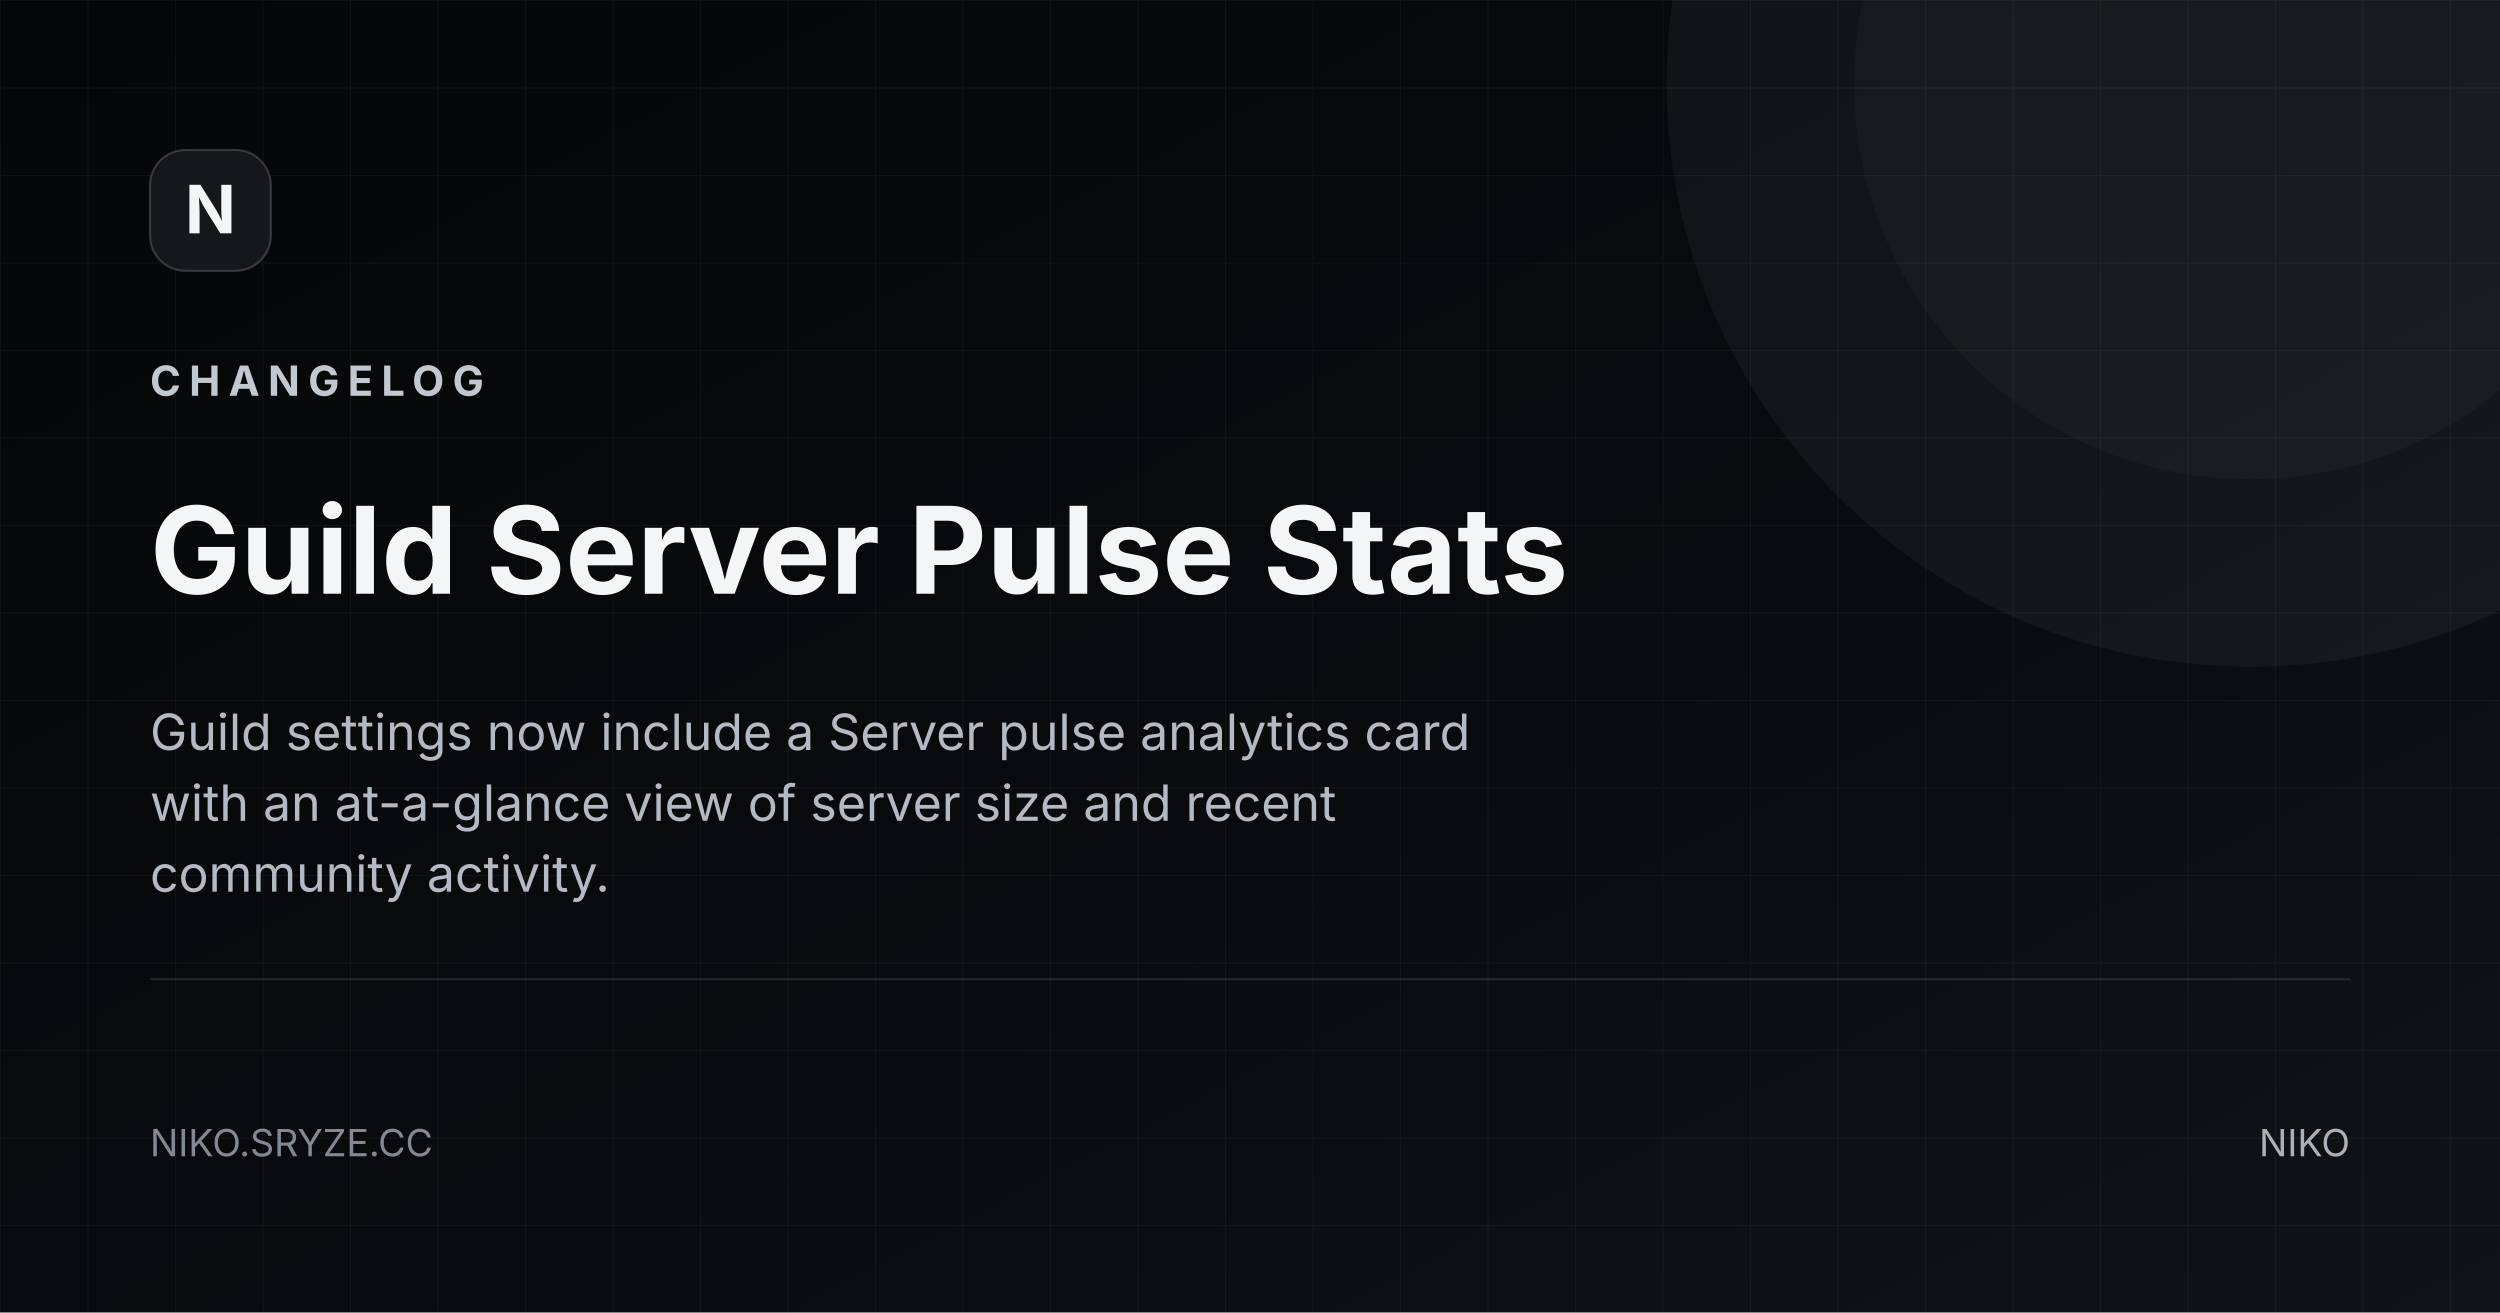
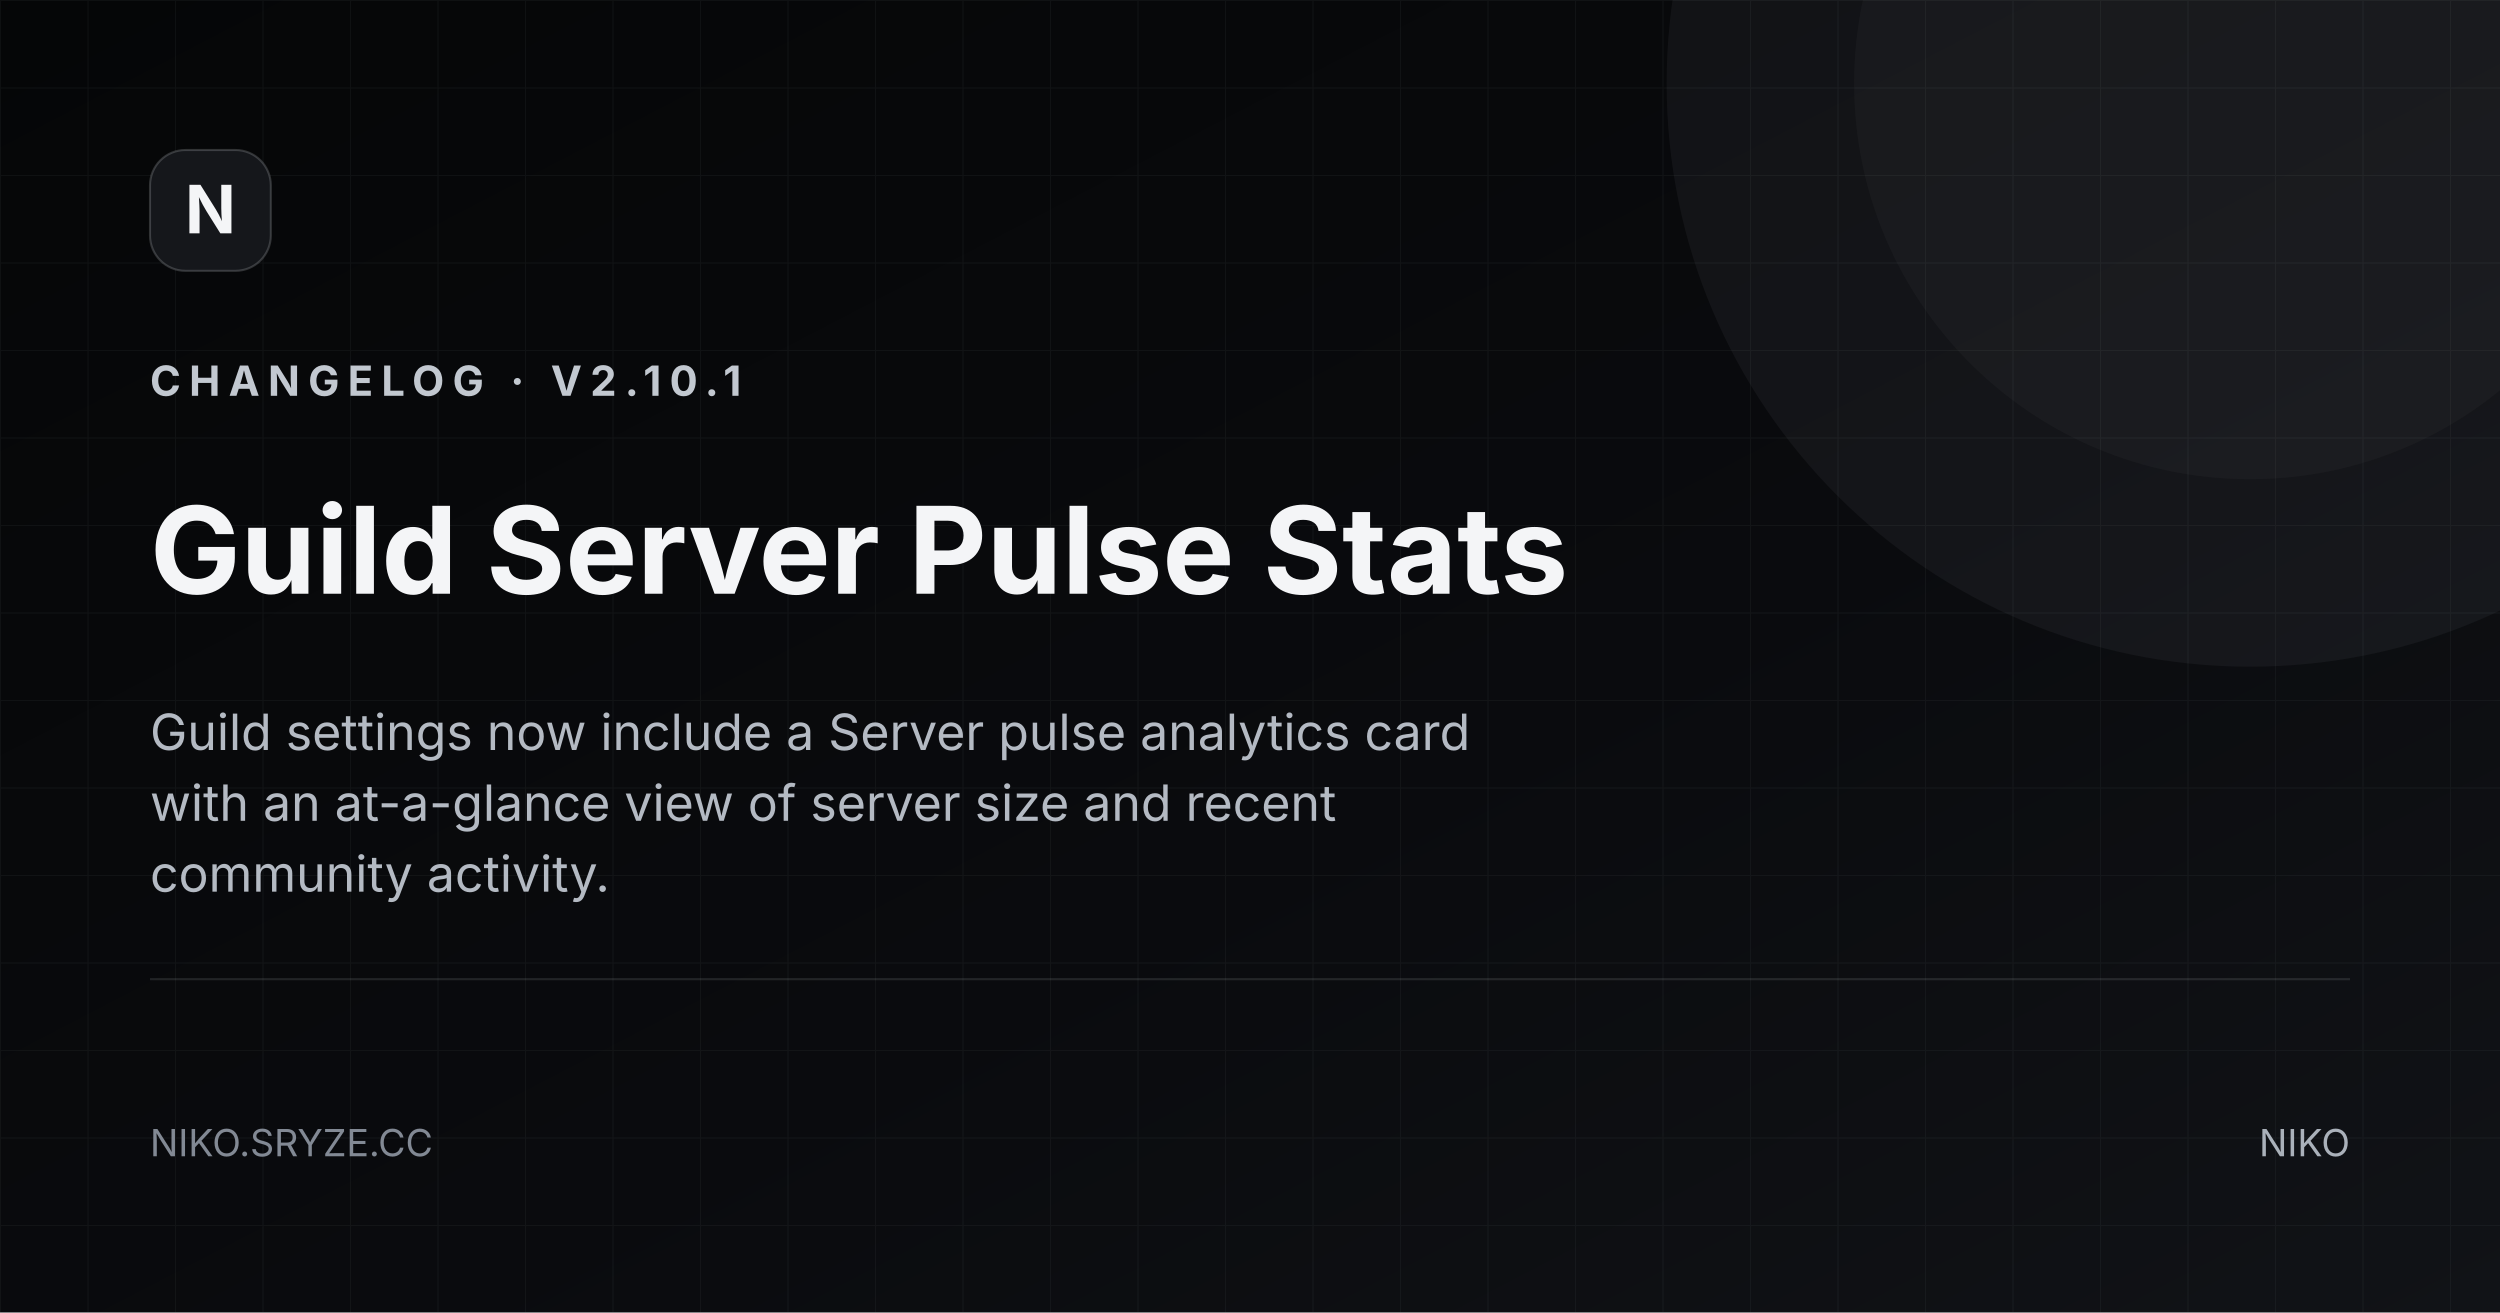
<svg xmlns="http://www.w3.org/2000/svg" width="1200" height="630" viewBox="0 0 1200 630">
  <defs>
    <linearGradient id="bg" x1="0" y1="0" x2="1" y2="1">
      <stop stop-color="#050607" />
      <stop offset=".58" stop-color="#0a0b0e" />
      <stop offset="1" stop-color="#111317" />
    </linearGradient>
    <pattern id="grid" width="42" height="42" patternUnits="userSpaceOnUse">
      <path d="M42 0H0V42" fill="none" stroke="#dce1e8" stroke-opacity=".045" />
    </pattern>
  </defs>
  <rect width="1200" height="630" fill="url(#bg)" />
  <rect width="1200" height="630" fill="url(#grid)" />
  <circle cx="1080" cy="40" r="280" fill="#aab1ba" fill-opacity=".065" />
  <circle cx="1080" cy="40" r="190" fill="#d5d9df" fill-opacity=".035" />
  <path d="M72 470H1128" stroke="#dce1e8" stroke-opacity=".12" />
  <rect x="72" y="72" width="58" height="58" rx="17" fill="#15171b" stroke="#dce1e8" stroke-opacity=".2" />
  <text x="101" y="112" text-anchor="middle" fill="#f4f5f7" font-family="Inter,sans-serif" font-size="32" font-weight="700">N</text>
-   <text x="72" y="190" fill="#c2c8d0" font-family="Inter,sans-serif" font-size="20" font-weight="700" letter-spacing="4">CHANGELOG</text>
+   <text x="72" y="190" fill="#c2c8d0" font-family="Inter,sans-serif" font-size="20" font-weight="700" letter-spacing="4">CHANGELOG · V2.10.1</text>
  <text x="72" y="285" fill="#f4f5f7" font-family="Inter,sans-serif" font-size="58" font-weight="700">Guild Server Pulse Stats</text>
  <text x="72" y="360" fill="#b4bac3" font-family="Inter,sans-serif" font-size="24">Guild settings now include a Server pulse analytics card</text>
  <text x="72" y="394" fill="#b4bac3" font-family="Inter,sans-serif" font-size="24">with an at-a-glance view of server size and recent</text>
  <text x="72" y="428" fill="#b4bac3" font-family="Inter,sans-serif" font-size="24">community activity.</text>
  <text x="72" y="555" fill="#828994" font-family="Inter,sans-serif" font-size="18">NIKO.SRYZE.CC</text>
  <text x="1128" y="555" text-anchor="end" fill="#aab1ba" font-family="Inter,sans-serif" font-size="18">NIKO</text>
</svg>
